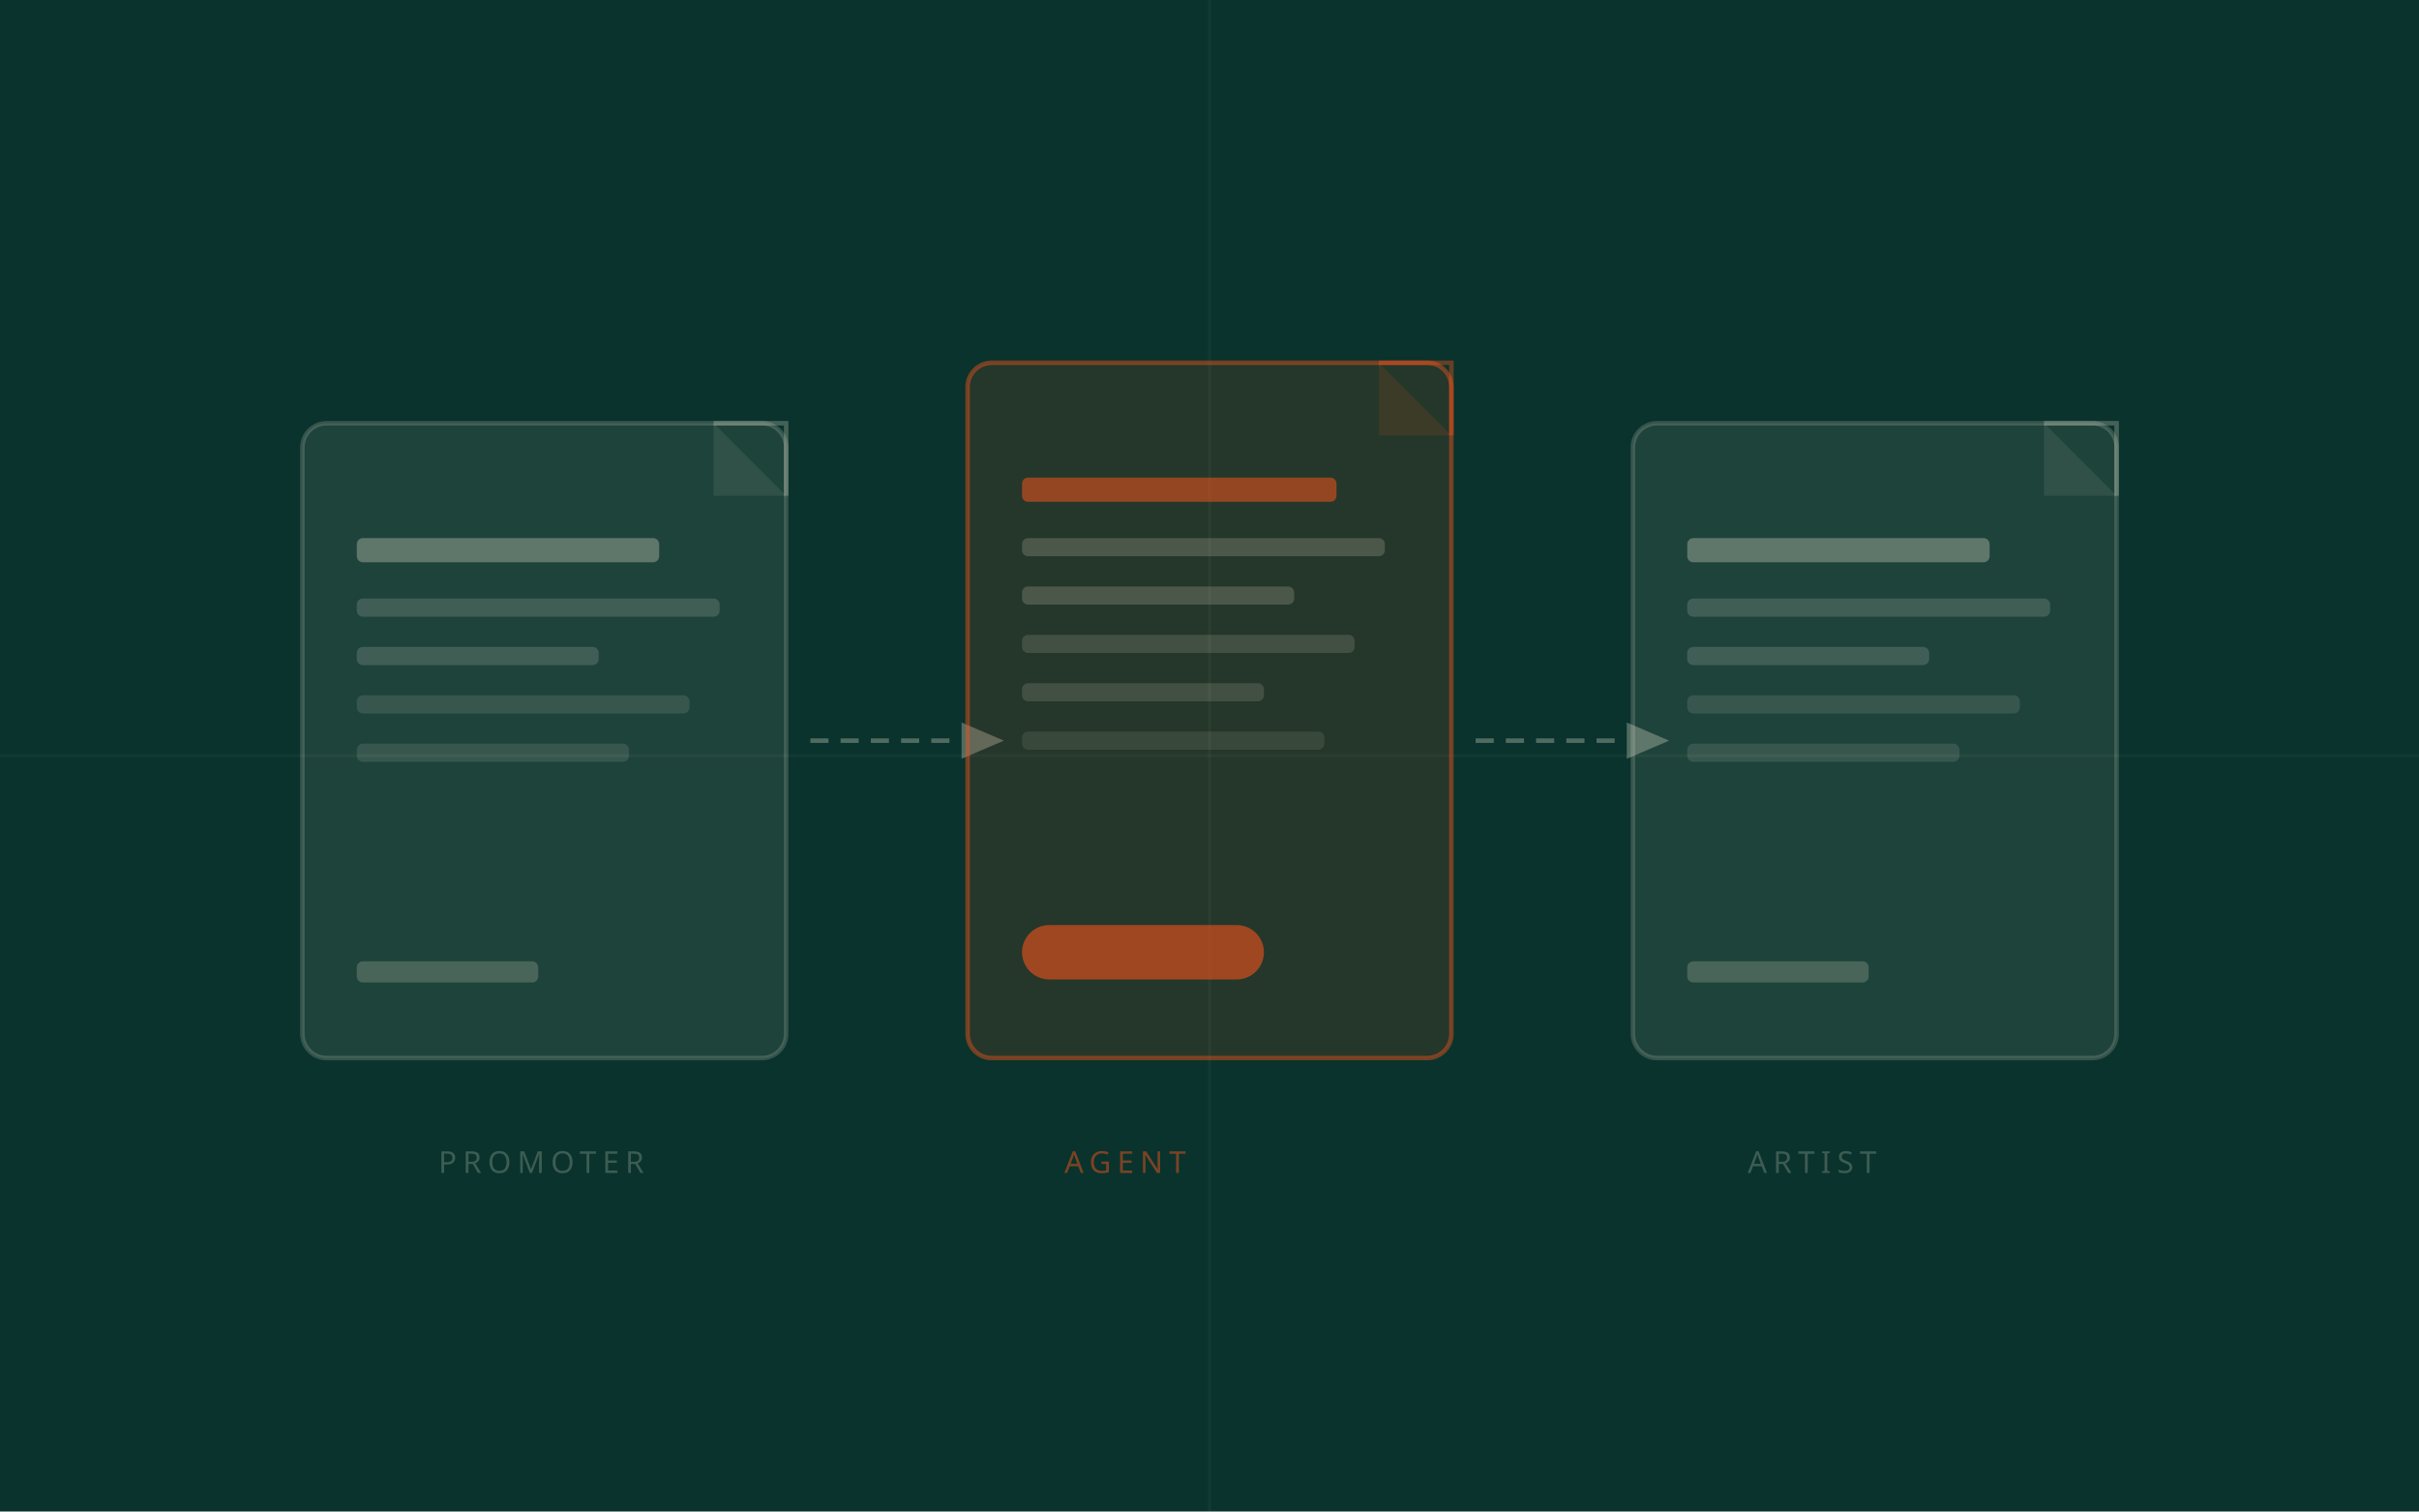
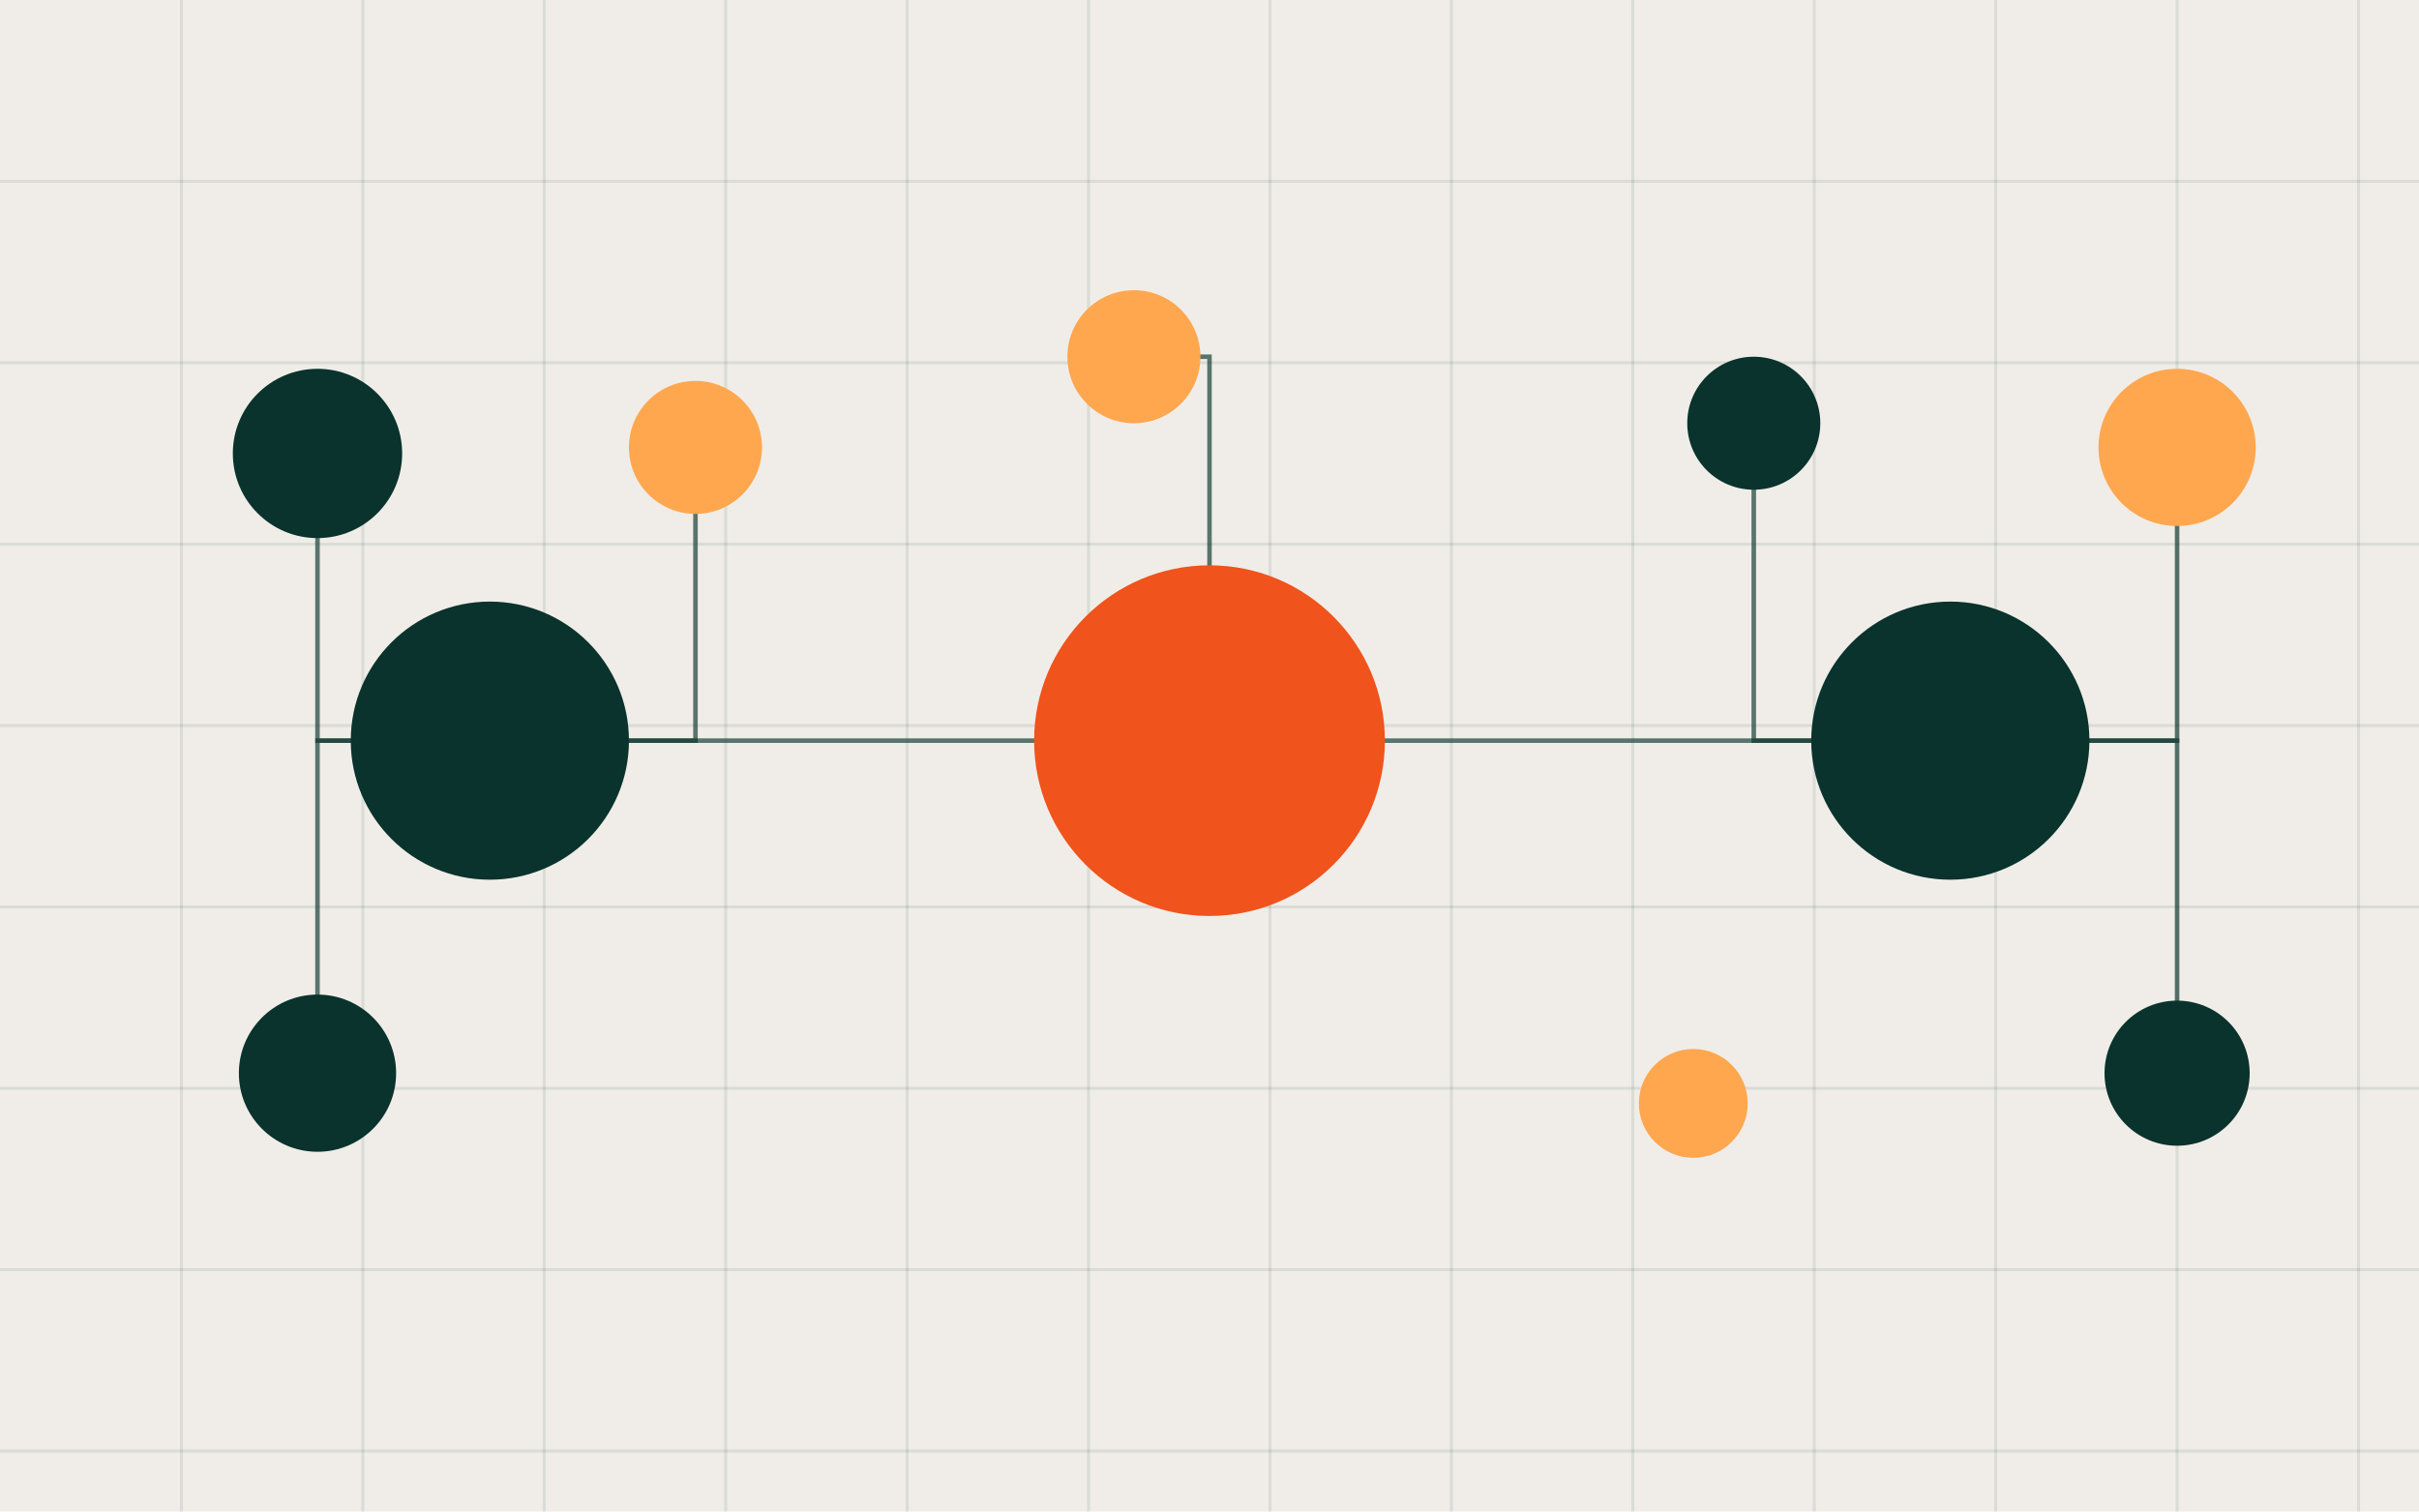
<svg xmlns="http://www.w3.org/2000/svg" viewBox="0 0 800 500">
-   <rect width="800" height="500" fill="#09332C" />
-   <line x1="0" y1="250" x2="800" y2="250" stroke="#F7EDDA" stroke-opacity="0.04" stroke-width="1" />
-   <line x1="400" y1="0" x2="400" y2="500" stroke="#F7EDDA" stroke-opacity="0.04" stroke-width="1" />
-   <rect x="100" y="140" width="160" height="210" rx="8" fill="#F7EDDA" fill-opacity="0.09" stroke="#F7EDDA" stroke-opacity="0.18" stroke-width="1.5" />
-   <polyline points="236,140 260,140 260,164" fill="none" stroke="#F7EDDA" stroke-opacity="0.25" stroke-width="1.5" />
-   <polygon points="236,140 260,164 236,164" fill="#F7EDDA" fill-opacity="0.08" />
-   <rect x="118" y="178" width="100" height="8" rx="2" fill="#F7EDDA" fill-opacity="0.30" />
-   <rect x="118" y="198" width="120" height="6" rx="2" fill="#F7EDDA" fill-opacity="0.16" />
-   <rect x="118" y="214" width="80" height="6" rx="2" fill="#F7EDDA" fill-opacity="0.16" />
-   <rect x="118" y="230" width="110" height="6" rx="2" fill="#F7EDDA" fill-opacity="0.12" />
-   <rect x="118" y="246" width="90" height="6" rx="2" fill="#F7EDDA" fill-opacity="0.12" />
-   <rect x="118" y="318" width="60" height="7" rx="2" fill="#F7EDDA" fill-opacity="0.20" />
-   <line x1="268" y1="245" x2="318" y2="245" stroke="#F7EDDA" stroke-opacity="0.30" stroke-width="1.5" stroke-dasharray="6 4" />
-   <polygon points="318,239 332,245 318,251" fill="#F7EDDA" fill-opacity="0.30" />
-   <rect x="320" y="120" width="160" height="230" rx="8" fill="#F0531C" fill-opacity="0.12" stroke="#F0531C" stroke-opacity="0.45" stroke-width="1.5" />
-   <polyline points="456,120 480,120 480,144" fill="none" stroke="#F0531C" stroke-opacity="0.40" stroke-width="1.5" />
-   <polygon points="456,120 480,144 456,144" fill="#F0531C" fill-opacity="0.12" />
-   <rect x="338" y="158" width="104" height="8" rx="2" fill="#F0531C" fill-opacity="0.55" />
-   <rect x="338" y="178" width="120" height="6" rx="2" fill="#F7EDDA" fill-opacity="0.18" />
-   <rect x="338" y="194" width="90" height="6" rx="2" fill="#F7EDDA" fill-opacity="0.18" />
-   <rect x="338" y="210" width="110" height="6" rx="2" fill="#F7EDDA" fill-opacity="0.14" />
-   <rect x="338" y="226" width="80" height="6" rx="2" fill="#F7EDDA" fill-opacity="0.14" />
-   <rect x="338" y="242" width="100" height="6" rx="2" fill="#F7EDDA" fill-opacity="0.10" />
-   <rect x="338" y="306" width="80" height="18" rx="9" fill="#F0531C" fill-opacity="0.60" />
-   <line x1="488" y1="245" x2="538" y2="245" stroke="#F7EDDA" stroke-opacity="0.30" stroke-width="1.5" stroke-dasharray="6 4" />
-   <polygon points="538,239 552,245 538,251" fill="#F7EDDA" fill-opacity="0.30" />
-   <rect x="540" y="140" width="160" height="210" rx="8" fill="#F7EDDA" fill-opacity="0.09" stroke="#F7EDDA" stroke-opacity="0.18" stroke-width="1.5" />
-   <polyline points="676,140 700,140 700,164" fill="none" stroke="#F7EDDA" stroke-opacity="0.25" stroke-width="1.5" />
-   <polygon points="676,140 700,164 676,164" fill="#F7EDDA" fill-opacity="0.08" />
-   <rect x="558" y="178" width="100" height="8" rx="2" fill="#F7EDDA" fill-opacity="0.30" />
-   <rect x="558" y="198" width="120" height="6" rx="2" fill="#F7EDDA" fill-opacity="0.16" />
-   <rect x="558" y="214" width="80" height="6" rx="2" fill="#F7EDDA" fill-opacity="0.16" />
-   <rect x="558" y="230" width="110" height="6" rx="2" fill="#F7EDDA" fill-opacity="0.12" />
-   <rect x="558" y="246" width="90" height="6" rx="2" fill="#F7EDDA" fill-opacity="0.12" />
-   <rect x="558" y="318" width="60" height="7" rx="2" fill="#F7EDDA" fill-opacity="0.20" />
-   <text x="145" y="388" fill="#F7EDDA" fill-opacity="0.22" font-size="10" font-family="ui-sans-serif,system-ui,sans-serif" letter-spacing="2">PROMOTER</text>
-   <text x="352" y="388" fill="#F0531C" fill-opacity="0.50" font-size="10" font-family="ui-sans-serif,system-ui,sans-serif" letter-spacing="2">AGENT</text>
-   <text x="578" y="388" fill="#F7EDDA" fill-opacity="0.22" font-size="10" font-family="ui-sans-serif,system-ui,sans-serif" letter-spacing="2">ARTIST</text>
+   <rect width="800" height="500" fill="#F0EDE8" />
+   <line x1="0" y1="60" x2="800" y2="60" stroke="#09332C" stroke-opacity="0.09" stroke-width="1" />
+   <line x1="0" y1="120" x2="800" y2="120" stroke="#09332C" stroke-opacity="0.09" stroke-width="1" />
+   <line x1="0" y1="180" x2="800" y2="180" stroke="#09332C" stroke-opacity="0.09" stroke-width="1" />
+   <line x1="0" y1="240" x2="800" y2="240" stroke="#09332C" stroke-opacity="0.09" stroke-width="1" />
+   <line x1="0" y1="300" x2="800" y2="300" stroke="#09332C" stroke-opacity="0.09" stroke-width="1" />
+   <line x1="0" y1="360" x2="800" y2="360" stroke="#09332C" stroke-opacity="0.09" stroke-width="1" />
+   <line x1="0" y1="420" x2="800" y2="420" stroke="#09332C" stroke-opacity="0.09" stroke-width="1" />
+   <line x1="0" y1="480" x2="800" y2="480" stroke="#09332C" stroke-opacity="0.09" stroke-width="1" />
+   <line x1="60" y1="0" x2="60" y2="500" stroke="#09332C" stroke-opacity="0.09" stroke-width="1" />
+   <line x1="120" y1="0" x2="120" y2="500" stroke="#09332C" stroke-opacity="0.09" stroke-width="1" />
+   <line x1="180" y1="0" x2="180" y2="500" stroke="#09332C" stroke-opacity="0.09" stroke-width="1" />
+   <line x1="240" y1="0" x2="240" y2="500" stroke="#09332C" stroke-opacity="0.09" stroke-width="1" />
+   <line x1="300" y1="0" x2="300" y2="500" stroke="#09332C" stroke-opacity="0.09" stroke-width="1" />
+   <line x1="360" y1="0" x2="360" y2="500" stroke="#09332C" stroke-opacity="0.09" stroke-width="1" />
+   <line x1="420" y1="0" x2="420" y2="500" stroke="#09332C" stroke-opacity="0.09" stroke-width="1" />
+   <line x1="480" y1="0" x2="480" y2="500" stroke="#09332C" stroke-opacity="0.09" stroke-width="1" />
+   <line x1="540" y1="0" x2="540" y2="500" stroke="#09332C" stroke-opacity="0.09" stroke-width="1" />
+   <line x1="600" y1="0" x2="600" y2="500" stroke="#09332C" stroke-opacity="0.09" stroke-width="1" />
+   <line x1="660" y1="0" x2="660" y2="500" stroke="#09332C" stroke-opacity="0.09" stroke-width="1" />
+   <line x1="720" y1="0" x2="720" y2="500" stroke="#09332C" stroke-opacity="0.09" stroke-width="1" />
+   <line x1="780" y1="0" x2="780" y2="500" stroke="#09332C" stroke-opacity="0.09" stroke-width="1" />
+   <polyline points="105,150 105,245 162,245" fill="none" stroke="#09332C" stroke-opacity="0.65" stroke-width="1.5" />
+   <polyline points="230,148 230,245 162,245" fill="none" stroke="#09332C" stroke-opacity="0.65" stroke-width="1.5" />
+   <polyline points="105,355 105,245 162,245" fill="none" stroke="#09332C" stroke-opacity="0.65" stroke-width="1.5" />
+   <polyline points="162,245 400,245" fill="none" stroke="#09332C" stroke-opacity="0.65" stroke-width="1.5" />
+   <polyline points="400,245 645,245" fill="none" stroke="#09332C" stroke-opacity="0.65" stroke-width="1.5" />
+   <polyline points="720,148 720,245 645,245" fill="none" stroke="#09332C" stroke-opacity="0.65" stroke-width="1.5" />
+   <polyline points="580,140 580,245 645,245" fill="none" stroke="#09332C" stroke-opacity="0.65" stroke-width="1.5" />
+   <polyline points="720,355 720,245 645,245" fill="none" stroke="#09332C" stroke-opacity="0.65" stroke-width="1.5" />
+   <polyline points="400,245 400,118 375,118" fill="none" stroke="#09332C" stroke-opacity="0.65" stroke-width="1.5" />
+   <circle cx="162" cy="245" r="46" fill="#09332C" />
+   <circle cx="105" cy="150" r="28" fill="#09332C" />
+   <circle cx="230" cy="148" r="22" fill="#FFA74F" />
+   <circle cx="105" cy="355" r="26" fill="#09332C" />
+   <circle cx="400" cy="245" r="58" fill="#F0531C" />
+   <circle cx="375" cy="118" r="22" fill="#FFA74F" />
+   <circle cx="645" cy="245" r="46" fill="#09332C" />
+   <circle cx="720" cy="148" r="26" fill="#FFA74F" />
+   <circle cx="580" cy="140" r="22" fill="#09332C" />
+   <circle cx="720" cy="355" r="24" fill="#09332C" />
+   <circle cx="560" cy="365" r="18" fill="#FFA74F" />
</svg>
